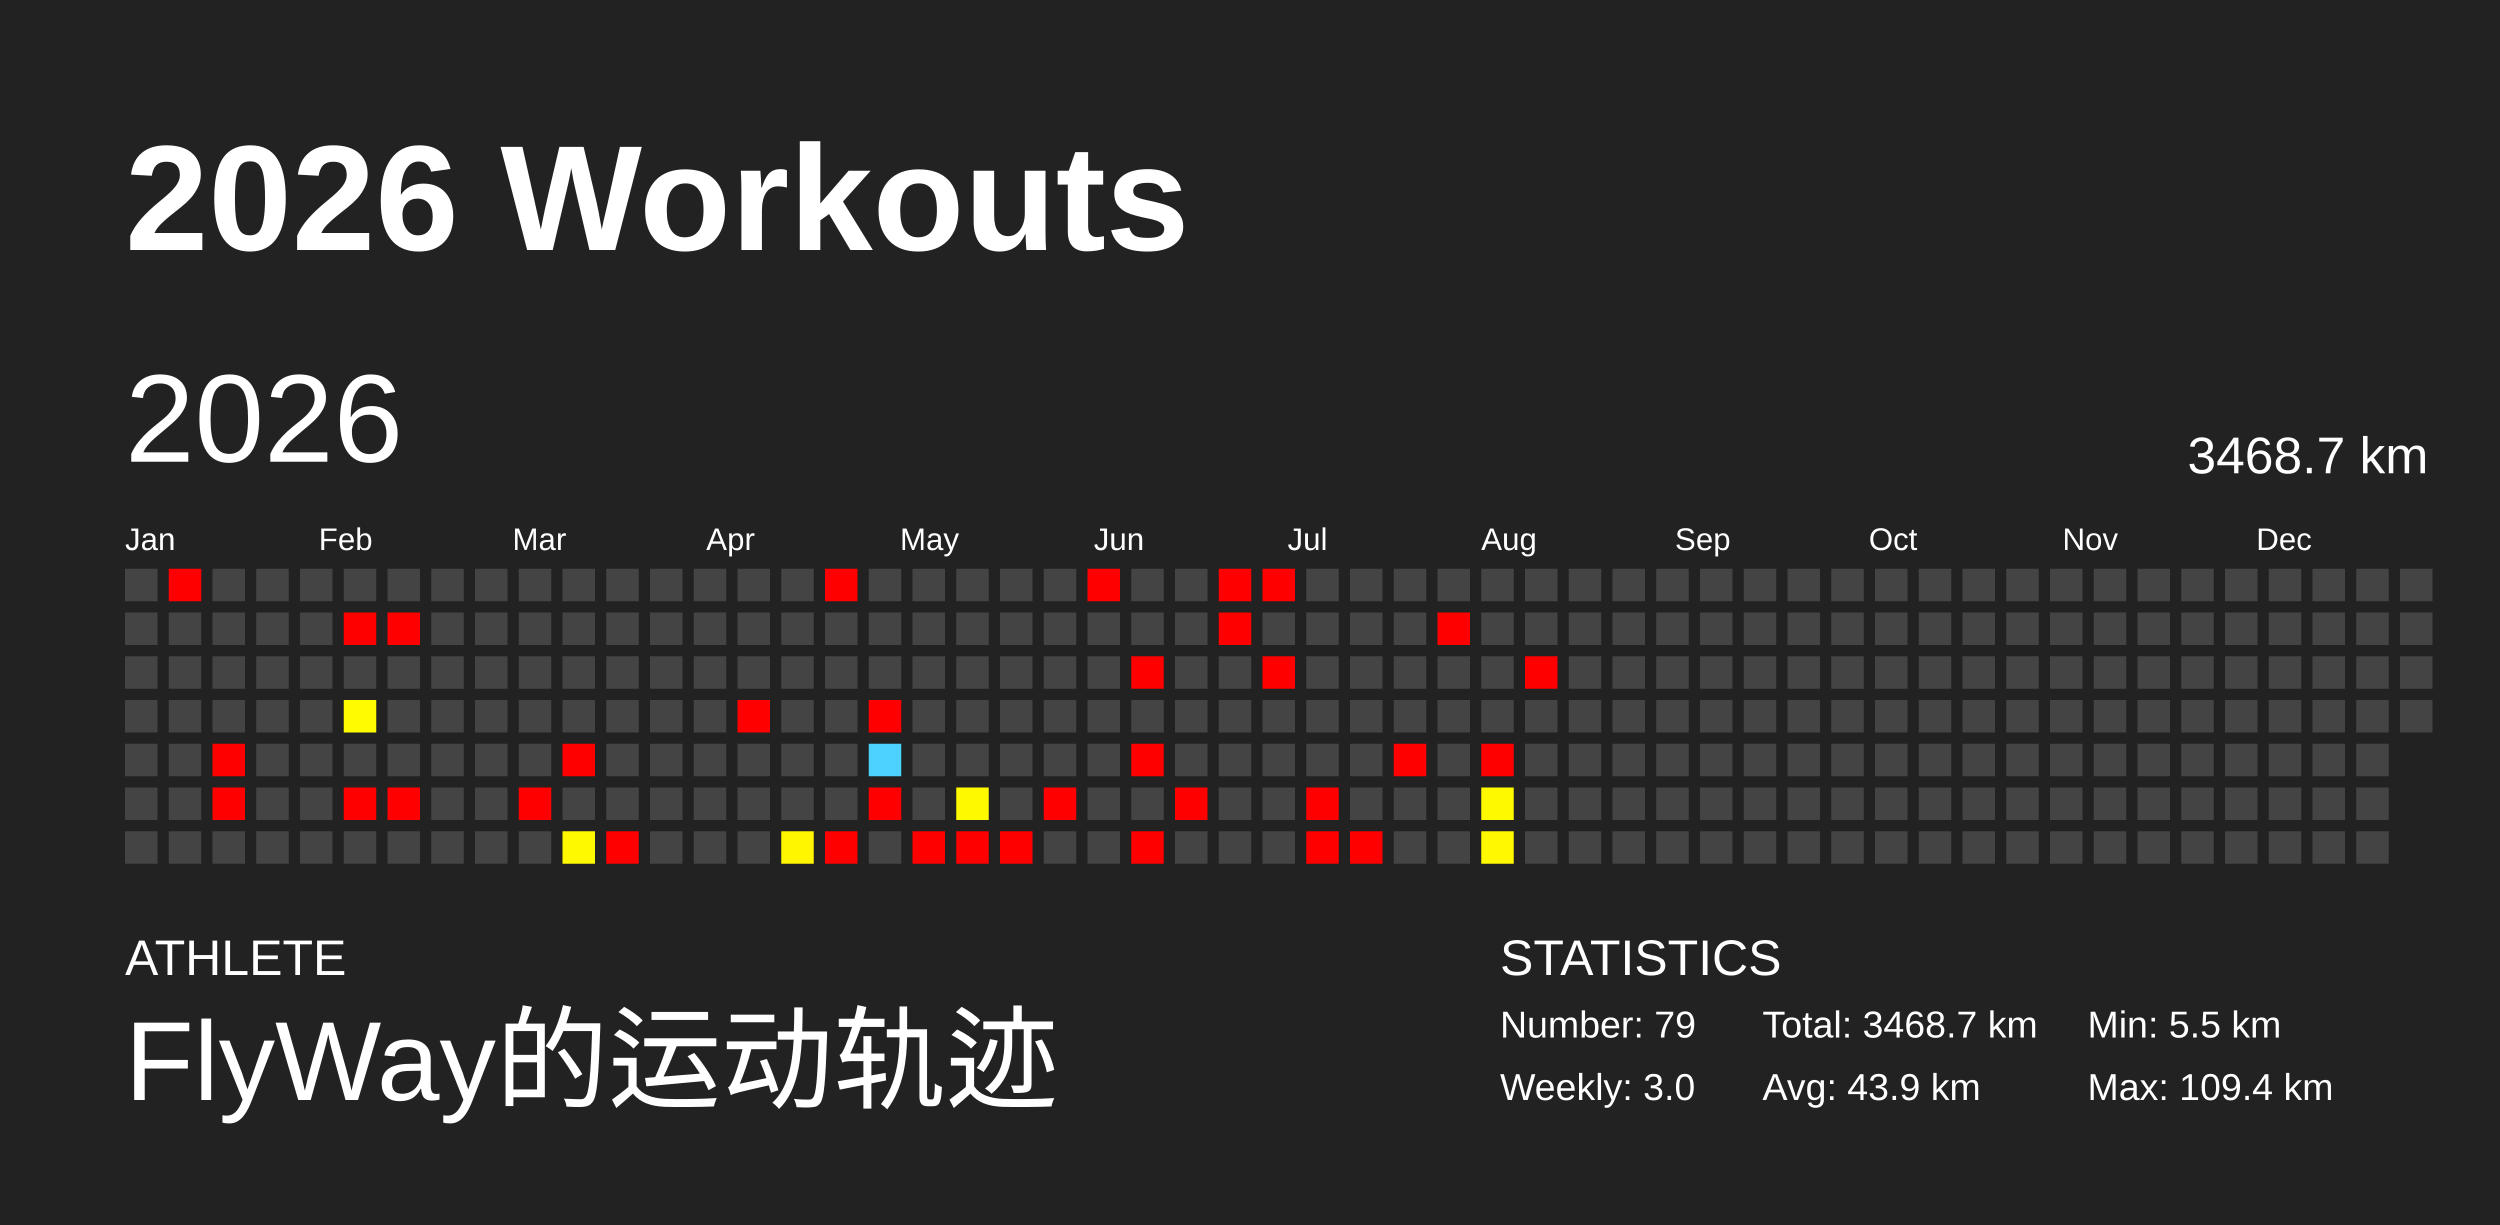
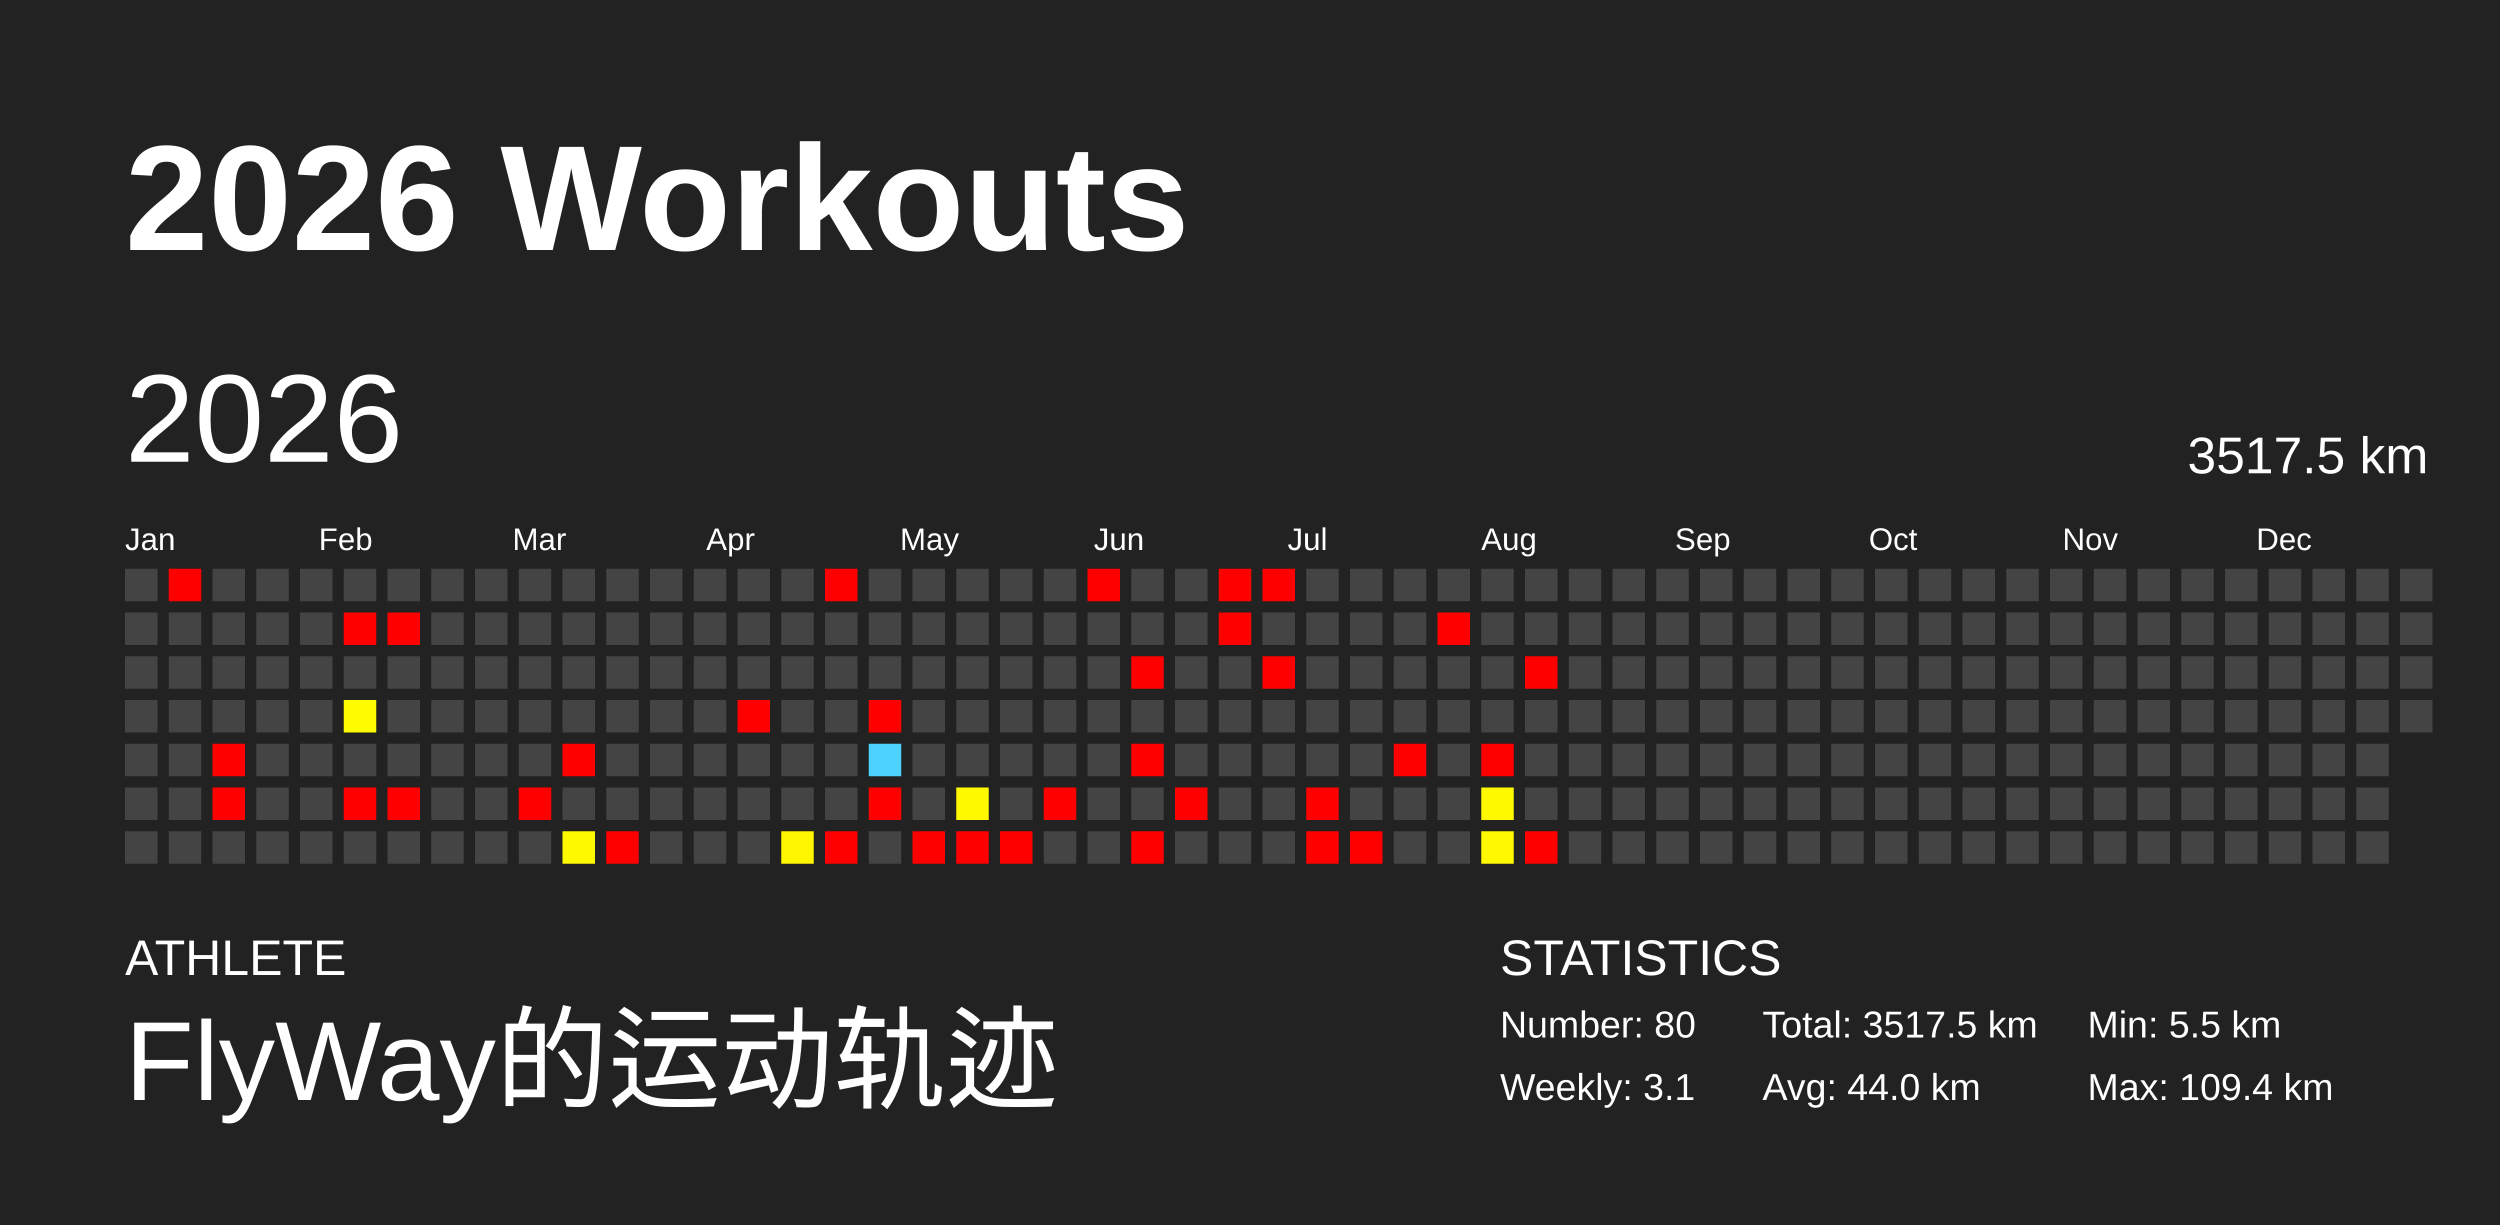
<svg xmlns="http://www.w3.org/2000/svg" baseProfile="full" height="98mm" version="1.1" viewBox="0,0,200,98" width="200mm">
  <defs />
  <rect fill="#222222" height="98" width="200" x="0" y="0" />
  <text fill="#FFFFFF" style="font-size:12px; font-family:Arial; font-weight:bold;" x="10" y="20">2026 Workouts</text>
  <text fill="#FFFFFF" style="font-size:4px; font-family:Arial" x="10" y="78">ATHLETE</text>
  <text fill="#FFFFFF" style="font-size:9px; font-family:Arial" x="10" y="88">FlyWay的运动轨迹</text>
  <text fill="#FFFFFF" style="font-size:4px; font-family:Arial" x="120" y="78">STATISTICS</text>
-   <text fill="#FFFFFF" style="font-size:3px; font-family:Arial" x="120" y="83">Number: 79</text>
-   <text fill="#FFFFFF" style="font-size:3px; font-family:Arial" x="120" y="88">Weekly: 3.0</text>
-   <text fill="#FFFFFF" style="font-size:3px; font-family:Arial" x="141" y="83">Total: 3468.7 km</text>
-   <text fill="#FFFFFF" style="font-size:3px; font-family:Arial" x="141" y="88">Avg: 43.9 km</text>
+   <text fill="#FFFFFF" style="font-size:3px; font-family:Arial" x="120" y="83">Number: 80</text>
+   <text fill="#FFFFFF" style="font-size:3px; font-family:Arial" x="120" y="88">Weekly: 3.1</text>
+   <text fill="#FFFFFF" style="font-size:3px; font-family:Arial" x="141" y="83">Total: 3517.5 km</text>
+   <text fill="#FFFFFF" style="font-size:3px; font-family:Arial" x="141" y="88">Avg: 44.0 km</text>
  <text fill="#FFFFFF" style="font-size:3px; font-family:Arial" x="167" y="83">Min: 5.5 km</text>
  <text fill="#FFFFFF" style="font-size:3px; font-family:Arial" x="167" y="88">Max: 109.4 km</text>
  <text dominant-baseline="hanging" fill="#FFFFFF" style="font-size:10.0px; font-family:Arial;" x="10" y="30">2026</text>
-   <text dominant-baseline="hanging" fill="#FFFFFF" style="font-size:4.125px; font-family:Arial;" x="175" y="35">3468.7 km</text>
+   <text dominant-baseline="hanging" fill="#FFFFFF" style="font-size:4.125px; font-family:Arial;" x="175" y="35">3517.5 km</text>
  <text fill="#FFFFFF" style="font-size:2.5px; font-family:Arial" x="10.0" y="44">Jan</text>
  <text fill="#FFFFFF" style="font-size:2.5px; font-family:Arial" x="25.5" y="44">Feb</text>
  <text fill="#FFFFFF" style="font-size:2.5px; font-family:Arial" x="41.0" y="44">Mar</text>
  <text fill="#FFFFFF" style="font-size:2.5px; font-family:Arial" x="56.5" y="44">Apr</text>
  <text fill="#FFFFFF" style="font-size:2.5px; font-family:Arial" x="72.0" y="44">May</text>
  <text fill="#FFFFFF" style="font-size:2.5px; font-family:Arial" x="87.5" y="44">Jun</text>
  <text fill="#FFFFFF" style="font-size:2.5px; font-family:Arial" x="103.0" y="44">Jul</text>
  <text fill="#FFFFFF" style="font-size:2.5px; font-family:Arial" x="118.5" y="44">Aug</text>
  <text fill="#FFFFFF" style="font-size:2.5px; font-family:Arial" x="134.0" y="44">Sep</text>
  <text fill="#FFFFFF" style="font-size:2.5px; font-family:Arial" x="149.5" y="44">Oct</text>
  <text fill="#FFFFFF" style="font-size:2.5px; font-family:Arial" x="165.0" y="44">Nov</text>
  <text fill="#FFFFFF" style="font-size:2.5px; font-family:Arial" x="180.5" y="44">Dec</text>
  <rect fill="#444444" height="2.6" width="2.6" x="10.0" y="45.5" />
  <rect fill="#444444" height="2.6" width="2.6" x="10.0" y="49.0" />
  <rect fill="#444444" height="2.6" width="2.6" x="10.0" y="52.5" />
  <rect fill="#444444" height="2.6" width="2.6" x="10.0" y="56.0" />
  <rect fill="#444444" height="2.6" width="2.6" x="10.0" y="59.5" />
  <rect fill="#444444" height="2.6" width="2.6" x="10.0" y="63.0" />
  <rect fill="#444444" height="2.6" width="2.6" x="10.0" y="66.5" />
  <rect fill="red" height="2.6" width="2.6" x="13.5" y="45.5" />
  <rect fill="#444444" height="2.6" width="2.6" x="13.5" y="49.0" />
  <rect fill="#444444" height="2.6" width="2.6" x="13.5" y="52.5" />
  <rect fill="#444444" height="2.6" width="2.6" x="13.5" y="56.0" />
  <rect fill="#444444" height="2.6" width="2.6" x="13.5" y="59.5" />
  <rect fill="#444444" height="2.6" width="2.6" x="13.5" y="63.0" />
  <rect fill="#444444" height="2.6" width="2.6" x="13.5" y="66.5" />
  <rect fill="#444444" height="2.6" width="2.6" x="17.0" y="45.5" />
  <rect fill="#444444" height="2.6" width="2.6" x="17.0" y="49.0" />
  <rect fill="#444444" height="2.6" width="2.6" x="17.0" y="52.5" />
  <rect fill="#444444" height="2.6" width="2.6" x="17.0" y="56.0" />
  <rect fill="red" height="2.6" width="2.6" x="17.0" y="59.5" />
  <rect fill="red" height="2.6" width="2.6" x="17.0" y="63.0" />
  <rect fill="#444444" height="2.6" width="2.6" x="17.0" y="66.5" />
  <rect fill="#444444" height="2.6" width="2.6" x="20.5" y="45.5" />
  <rect fill="#444444" height="2.6" width="2.6" x="20.5" y="49.0" />
  <rect fill="#444444" height="2.6" width="2.6" x="20.5" y="52.5" />
  <rect fill="#444444" height="2.6" width="2.6" x="20.5" y="56.0" />
  <rect fill="#444444" height="2.6" width="2.6" x="20.5" y="59.5" />
  <rect fill="#444444" height="2.6" width="2.6" x="20.5" y="63.0" />
  <rect fill="#444444" height="2.6" width="2.6" x="20.5" y="66.5" />
  <rect fill="#444444" height="2.6" width="2.6" x="24.0" y="45.5" />
  <rect fill="#444444" height="2.6" width="2.6" x="24.0" y="49.0" />
  <rect fill="#444444" height="2.6" width="2.6" x="24.0" y="52.5" />
  <rect fill="#444444" height="2.6" width="2.6" x="24.0" y="56.0" />
  <rect fill="#444444" height="2.6" width="2.6" x="24.0" y="59.5" />
  <rect fill="#444444" height="2.6" width="2.6" x="24.0" y="63.0" />
  <rect fill="#444444" height="2.6" width="2.6" x="24.0" y="66.5" />
  <rect fill="#444444" height="2.6" width="2.6" x="27.5" y="45.5" />
  <rect fill="red" height="2.6" width="2.6" x="27.5" y="49.0" />
  <rect fill="#444444" height="2.6" width="2.6" x="27.5" y="52.5" />
  <rect fill="#fffb00" height="2.6" width="2.6" x="27.5" y="56.0" />
  <rect fill="#444444" height="2.6" width="2.6" x="27.5" y="59.5" />
  <rect fill="red" height="2.6" width="2.6" x="27.5" y="63.0" />
  <rect fill="#444444" height="2.6" width="2.6" x="27.5" y="66.5" />
  <rect fill="#444444" height="2.6" width="2.6" x="31.0" y="45.5" />
  <rect fill="red" height="2.6" width="2.6" x="31.0" y="49.0" />
  <rect fill="#444444" height="2.6" width="2.6" x="31.0" y="52.5" />
  <rect fill="#444444" height="2.6" width="2.6" x="31.0" y="56.0" />
  <rect fill="#444444" height="2.6" width="2.6" x="31.0" y="59.5" />
  <rect fill="red" height="2.6" width="2.6" x="31.0" y="63.0" />
  <rect fill="#444444" height="2.6" width="2.6" x="31.0" y="66.5" />
  <rect fill="#444444" height="2.6" width="2.6" x="34.5" y="45.5" />
  <rect fill="#444444" height="2.6" width="2.6" x="34.5" y="49.0" />
  <rect fill="#444444" height="2.6" width="2.6" x="34.5" y="52.5" />
  <rect fill="#444444" height="2.6" width="2.6" x="34.5" y="56.0" />
  <rect fill="#444444" height="2.6" width="2.6" x="34.5" y="59.5" />
  <rect fill="#444444" height="2.6" width="2.6" x="34.5" y="63.0" />
  <rect fill="#444444" height="2.6" width="2.6" x="34.5" y="66.5" />
  <rect fill="#444444" height="2.6" width="2.6" x="38.0" y="45.5" />
  <rect fill="#444444" height="2.6" width="2.6" x="38.0" y="49.0" />
  <rect fill="#444444" height="2.6" width="2.6" x="38.0" y="52.5" />
  <rect fill="#444444" height="2.6" width="2.6" x="38.0" y="56.0" />
  <rect fill="#444444" height="2.6" width="2.6" x="38.0" y="59.5" />
  <rect fill="#444444" height="2.6" width="2.6" x="38.0" y="63.0" />
  <rect fill="#444444" height="2.6" width="2.6" x="38.0" y="66.5" />
  <rect fill="#444444" height="2.6" width="2.6" x="41.5" y="45.5" />
  <rect fill="#444444" height="2.6" width="2.6" x="41.5" y="49.0" />
  <rect fill="#444444" height="2.6" width="2.6" x="41.5" y="52.5" />
  <rect fill="#444444" height="2.6" width="2.6" x="41.5" y="56.0" />
  <rect fill="#444444" height="2.6" width="2.6" x="41.5" y="59.5" />
  <rect fill="red" height="2.6" width="2.6" x="41.5" y="63.0" />
  <rect fill="#444444" height="2.6" width="2.6" x="41.5" y="66.5" />
  <rect fill="#444444" height="2.6" width="2.6" x="45.0" y="45.5" />
  <rect fill="#444444" height="2.6" width="2.6" x="45.0" y="49.0" />
  <rect fill="#444444" height="2.6" width="2.6" x="45.0" y="52.5" />
  <rect fill="#444444" height="2.6" width="2.6" x="45.0" y="56.0" />
  <rect fill="red" height="2.6" width="2.6" x="45.0" y="59.5" />
  <rect fill="#444444" height="2.6" width="2.6" x="45.0" y="63.0" />
  <rect fill="#fff900" height="2.6" width="2.6" x="45.0" y="66.5" />
  <rect fill="#444444" height="2.6" width="2.6" x="48.5" y="45.5" />
  <rect fill="#444444" height="2.6" width="2.6" x="48.5" y="49.0" />
  <rect fill="#444444" height="2.6" width="2.6" x="48.5" y="52.5" />
  <rect fill="#444444" height="2.6" width="2.6" x="48.5" y="56.0" />
  <rect fill="#444444" height="2.6" width="2.6" x="48.5" y="59.5" />
  <rect fill="#444444" height="2.6" width="2.6" x="48.5" y="63.0" />
  <rect fill="red" height="2.6" width="2.6" x="48.5" y="66.5" />
  <rect fill="#444444" height="2.6" width="2.6" x="52.0" y="45.5" />
  <rect fill="#444444" height="2.6" width="2.6" x="52.0" y="49.0" />
  <rect fill="#444444" height="2.6" width="2.6" x="52.0" y="52.5" />
  <rect fill="#444444" height="2.6" width="2.6" x="52.0" y="56.0" />
  <rect fill="#444444" height="2.6" width="2.6" x="52.0" y="59.5" />
  <rect fill="#444444" height="2.6" width="2.6" x="52.0" y="63.0" />
  <rect fill="#444444" height="2.6" width="2.6" x="52.0" y="66.5" />
  <rect fill="#444444" height="2.6" width="2.6" x="55.5" y="45.5" />
  <rect fill="#444444" height="2.6" width="2.6" x="55.5" y="49.0" />
  <rect fill="#444444" height="2.6" width="2.6" x="55.5" y="52.5" />
  <rect fill="#444444" height="2.6" width="2.6" x="55.5" y="56.0" />
  <rect fill="#444444" height="2.6" width="2.6" x="55.5" y="59.5" />
  <rect fill="#444444" height="2.6" width="2.6" x="55.5" y="63.0" />
  <rect fill="#444444" height="2.6" width="2.6" x="55.5" y="66.5" />
  <rect fill="#444444" height="2.6" width="2.6" x="59.0" y="45.5" />
  <rect fill="#444444" height="2.6" width="2.6" x="59.0" y="49.0" />
  <rect fill="#444444" height="2.6" width="2.6" x="59.0" y="52.5" />
  <rect fill="red" height="2.6" width="2.6" x="59.0" y="56.0" />
  <rect fill="#444444" height="2.6" width="2.6" x="59.0" y="59.5" />
  <rect fill="#444444" height="2.6" width="2.6" x="59.0" y="63.0" />
  <rect fill="#444444" height="2.6" width="2.6" x="59.0" y="66.5" />
  <rect fill="#444444" height="2.6" width="2.6" x="62.5" y="45.5" />
  <rect fill="#444444" height="2.6" width="2.6" x="62.5" y="49.0" />
  <rect fill="#444444" height="2.6" width="2.6" x="62.5" y="52.5" />
  <rect fill="#444444" height="2.6" width="2.6" x="62.5" y="56.0" />
  <rect fill="#444444" height="2.6" width="2.6" x="62.5" y="59.5" />
  <rect fill="#444444" height="2.6" width="2.6" x="62.5" y="63.0" />
  <rect fill="#fff600" height="2.6" width="2.6" x="62.5" y="66.5" />
  <rect fill="red" height="2.6" width="2.6" x="66.0" y="45.5" />
  <rect fill="#444444" height="2.6" width="2.6" x="66.0" y="49.0" />
  <rect fill="#444444" height="2.6" width="2.6" x="66.0" y="52.5" />
  <rect fill="#444444" height="2.6" width="2.6" x="66.0" y="56.0" />
  <rect fill="#444444" height="2.6" width="2.6" x="66.0" y="59.5" />
  <rect fill="#444444" height="2.6" width="2.6" x="66.0" y="63.0" />
  <rect fill="red" height="2.6" width="2.6" x="66.0" y="66.5" />
  <rect fill="#444444" height="2.6" width="2.6" x="69.5" y="45.5" />
  <rect fill="#444444" height="2.6" width="2.6" x="69.5" y="49.0" />
  <rect fill="#444444" height="2.6" width="2.6" x="69.5" y="52.5" />
  <rect fill="red" height="2.6" width="2.6" x="69.5" y="56.0" />
  <rect fill="#4dd2ff" height="2.6" width="2.6" x="69.5" y="59.5" />
  <rect fill="red" height="2.6" width="2.6" x="69.5" y="63.0" />
  <rect fill="#444444" height="2.6" width="2.6" x="69.5" y="66.5" />
  <rect fill="#444444" height="2.6" width="2.6" x="73.0" y="45.5" />
  <rect fill="#444444" height="2.6" width="2.6" x="73.0" y="49.0" />
  <rect fill="#444444" height="2.6" width="2.6" x="73.0" y="52.5" />
  <rect fill="#444444" height="2.6" width="2.6" x="73.0" y="56.0" />
  <rect fill="#444444" height="2.6" width="2.6" x="73.0" y="59.5" />
  <rect fill="#444444" height="2.6" width="2.6" x="73.0" y="63.0" />
  <rect fill="red" height="2.6" width="2.6" x="73.0" y="66.5" />
  <rect fill="#444444" height="2.6" width="2.6" x="76.5" y="45.5" />
  <rect fill="#444444" height="2.6" width="2.6" x="76.5" y="49.0" />
  <rect fill="#444444" height="2.6" width="2.6" x="76.5" y="52.5" />
  <rect fill="#444444" height="2.6" width="2.6" x="76.5" y="56.0" />
  <rect fill="#444444" height="2.6" width="2.6" x="76.5" y="59.5" />
  <rect fill="#fff900" height="2.6" width="2.6" x="76.5" y="63.0" />
  <rect fill="red" height="2.6" width="2.6" x="76.5" y="66.5" />
  <rect fill="#444444" height="2.6" width="2.6" x="80.0" y="45.5" />
  <rect fill="#444444" height="2.6" width="2.6" x="80.0" y="49.0" />
  <rect fill="#444444" height="2.6" width="2.6" x="80.0" y="52.5" />
  <rect fill="#444444" height="2.6" width="2.6" x="80.0" y="56.0" />
  <rect fill="#444444" height="2.6" width="2.6" x="80.0" y="59.5" />
  <rect fill="#444444" height="2.6" width="2.6" x="80.0" y="63.0" />
  <rect fill="red" height="2.6" width="2.6" x="80.0" y="66.5" />
  <rect fill="#444444" height="2.6" width="2.6" x="83.5" y="45.5" />
  <rect fill="#444444" height="2.6" width="2.6" x="83.5" y="49.0" />
  <rect fill="#444444" height="2.6" width="2.6" x="83.5" y="52.5" />
  <rect fill="#444444" height="2.6" width="2.6" x="83.5" y="56.0" />
  <rect fill="#444444" height="2.6" width="2.6" x="83.5" y="59.5" />
  <rect fill="red" height="2.6" width="2.6" x="83.5" y="63.0" />
  <rect fill="#444444" height="2.6" width="2.6" x="83.5" y="66.5" />
  <rect fill="red" height="2.6" width="2.6" x="87.0" y="45.5" />
  <rect fill="#444444" height="2.6" width="2.6" x="87.0" y="49.0" />
  <rect fill="#444444" height="2.6" width="2.6" x="87.0" y="52.5" />
  <rect fill="#444444" height="2.6" width="2.6" x="87.0" y="56.0" />
  <rect fill="#444444" height="2.6" width="2.6" x="87.0" y="59.5" />
  <rect fill="#444444" height="2.6" width="2.6" x="87.0" y="63.0" />
  <rect fill="#444444" height="2.6" width="2.6" x="87.0" y="66.5" />
  <rect fill="#444444" height="2.6" width="2.6" x="90.5" y="45.5" />
  <rect fill="#444444" height="2.6" width="2.6" x="90.5" y="49.0" />
  <rect fill="red" height="2.6" width="2.6" x="90.5" y="52.5" />
  <rect fill="#444444" height="2.6" width="2.6" x="90.5" y="56.0" />
  <rect fill="red" height="2.6" width="2.6" x="90.5" y="59.5" />
  <rect fill="#444444" height="2.6" width="2.6" x="90.5" y="63.0" />
  <rect fill="red" height="2.6" width="2.6" x="90.5" y="66.5" />
  <rect fill="#444444" height="2.6" width="2.6" x="94.0" y="45.5" />
  <rect fill="#444444" height="2.6" width="2.6" x="94.0" y="49.0" />
  <rect fill="#444444" height="2.6" width="2.6" x="94.0" y="52.5" />
  <rect fill="#444444" height="2.6" width="2.6" x="94.0" y="56.0" />
  <rect fill="#444444" height="2.6" width="2.6" x="94.0" y="59.5" />
  <rect fill="red" height="2.6" width="2.6" x="94.0" y="63.0" />
  <rect fill="#444444" height="2.6" width="2.6" x="94.0" y="66.5" />
  <rect fill="red" height="2.6" width="2.6" x="97.5" y="45.5" />
  <rect fill="red" height="2.6" width="2.6" x="97.5" y="49.0" />
  <rect fill="#444444" height="2.6" width="2.6" x="97.5" y="52.5" />
  <rect fill="#444444" height="2.6" width="2.6" x="97.5" y="56.0" />
  <rect fill="#444444" height="2.6" width="2.6" x="97.5" y="59.5" />
  <rect fill="#444444" height="2.6" width="2.6" x="97.5" y="63.0" />
  <rect fill="#444444" height="2.6" width="2.6" x="97.5" y="66.5" />
  <rect fill="red" height="2.6" width="2.6" x="101.0" y="45.5" />
  <rect fill="#444444" height="2.6" width="2.6" x="101.0" y="49.0" />
  <rect fill="red" height="2.6" width="2.6" x="101.0" y="52.5" />
  <rect fill="#444444" height="2.6" width="2.6" x="101.0" y="56.0" />
  <rect fill="#444444" height="2.6" width="2.6" x="101.0" y="59.5" />
  <rect fill="#444444" height="2.6" width="2.6" x="101.0" y="63.0" />
  <rect fill="#444444" height="2.6" width="2.6" x="101.0" y="66.5" />
  <rect fill="#444444" height="2.6" width="2.6" x="104.5" y="45.5" />
  <rect fill="#444444" height="2.6" width="2.6" x="104.5" y="49.0" />
  <rect fill="#444444" height="2.6" width="2.6" x="104.5" y="52.5" />
  <rect fill="#444444" height="2.6" width="2.6" x="104.5" y="56.0" />
  <rect fill="#444444" height="2.6" width="2.6" x="104.5" y="59.5" />
  <rect fill="red" height="2.6" width="2.6" x="104.5" y="63.0" />
  <rect fill="red" height="2.6" width="2.6" x="104.5" y="66.5" />
  <rect fill="#444444" height="2.6" width="2.6" x="108.0" y="45.5" />
  <rect fill="#444444" height="2.6" width="2.6" x="108.0" y="49.0" />
  <rect fill="#444444" height="2.6" width="2.6" x="108.0" y="52.5" />
  <rect fill="#444444" height="2.6" width="2.6" x="108.0" y="56.0" />
  <rect fill="#444444" height="2.6" width="2.6" x="108.0" y="59.5" />
  <rect fill="#444444" height="2.6" width="2.6" x="108.0" y="63.0" />
  <rect fill="red" height="2.6" width="2.6" x="108.0" y="66.5" />
  <rect fill="#444444" height="2.6" width="2.6" x="111.5" y="45.5" />
  <rect fill="#444444" height="2.6" width="2.6" x="111.5" y="49.0" />
  <rect fill="#444444" height="2.6" width="2.6" x="111.5" y="52.5" />
  <rect fill="#444444" height="2.6" width="2.6" x="111.5" y="56.0" />
  <rect fill="red" height="2.6" width="2.6" x="111.5" y="59.5" />
  <rect fill="#444444" height="2.6" width="2.6" x="111.5" y="63.0" />
  <rect fill="#444444" height="2.6" width="2.6" x="111.5" y="66.5" />
  <rect fill="#444444" height="2.6" width="2.6" x="115.0" y="45.5" />
  <rect fill="red" height="2.6" width="2.6" x="115.0" y="49.0" />
  <rect fill="#444444" height="2.6" width="2.6" x="115.0" y="52.5" />
  <rect fill="#444444" height="2.6" width="2.6" x="115.0" y="56.0" />
  <rect fill="#444444" height="2.6" width="2.6" x="115.0" y="59.5" />
  <rect fill="#444444" height="2.6" width="2.6" x="115.0" y="63.0" />
  <rect fill="#444444" height="2.6" width="2.6" x="115.0" y="66.5" />
  <rect fill="#444444" height="2.6" width="2.6" x="118.5" y="45.5" />
  <rect fill="#444444" height="2.6" width="2.6" x="118.5" y="49.0" />
  <rect fill="#444444" height="2.6" width="2.6" x="118.5" y="52.5" />
  <rect fill="#444444" height="2.6" width="2.6" x="118.5" y="56.0" />
  <rect fill="red" height="2.6" width="2.6" x="118.5" y="59.5" />
  <rect fill="#fff900" height="2.6" width="2.6" x="118.5" y="63.0" />
  <rect fill="#fff800" height="2.6" width="2.6" x="118.5" y="66.5" />
  <rect fill="#444444" height="2.6" width="2.6" x="122.0" y="45.5" />
  <rect fill="#444444" height="2.6" width="2.6" x="122.0" y="49.0" />
  <rect fill="red" height="2.6" width="2.6" x="122.0" y="52.5" />
  <rect fill="#444444" height="2.6" width="2.6" x="122.0" y="56.0" />
  <rect fill="#444444" height="2.6" width="2.6" x="122.0" y="59.5" />
  <rect fill="#444444" height="2.6" width="2.6" x="122.0" y="63.0" />
-   <rect fill="#444444" height="2.6" width="2.6" x="122.0" y="66.5" />
+   <rect fill="red" height="2.6" width="2.6" x="122.0" y="66.5" />
  <rect fill="#444444" height="2.6" width="2.6" x="125.5" y="45.5" />
  <rect fill="#444444" height="2.6" width="2.6" x="125.5" y="49.0" />
  <rect fill="#444444" height="2.6" width="2.6" x="125.5" y="52.5" />
  <rect fill="#444444" height="2.6" width="2.6" x="125.5" y="56.0" />
  <rect fill="#444444" height="2.6" width="2.6" x="125.5" y="59.5" />
  <rect fill="#444444" height="2.6" width="2.6" x="125.5" y="63.0" />
  <rect fill="#444444" height="2.6" width="2.6" x="125.5" y="66.5" />
  <rect fill="#444444" height="2.6" width="2.6" x="129.0" y="45.5" />
  <rect fill="#444444" height="2.6" width="2.6" x="129.0" y="49.0" />
  <rect fill="#444444" height="2.6" width="2.6" x="129.0" y="52.5" />
  <rect fill="#444444" height="2.6" width="2.6" x="129.0" y="56.0" />
  <rect fill="#444444" height="2.6" width="2.6" x="129.0" y="59.5" />
  <rect fill="#444444" height="2.6" width="2.6" x="129.0" y="63.0" />
  <rect fill="#444444" height="2.6" width="2.6" x="129.0" y="66.5" />
  <rect fill="#444444" height="2.6" width="2.6" x="132.5" y="45.5" />
  <rect fill="#444444" height="2.6" width="2.6" x="132.5" y="49.0" />
  <rect fill="#444444" height="2.6" width="2.6" x="132.5" y="52.5" />
  <rect fill="#444444" height="2.6" width="2.6" x="132.5" y="56.0" />
  <rect fill="#444444" height="2.6" width="2.6" x="132.5" y="59.5" />
  <rect fill="#444444" height="2.6" width="2.6" x="132.5" y="63.0" />
  <rect fill="#444444" height="2.6" width="2.6" x="132.5" y="66.5" />
  <rect fill="#444444" height="2.6" width="2.6" x="136.0" y="45.5" />
  <rect fill="#444444" height="2.6" width="2.6" x="136.0" y="49.0" />
  <rect fill="#444444" height="2.6" width="2.6" x="136.0" y="52.5" />
  <rect fill="#444444" height="2.6" width="2.6" x="136.0" y="56.0" />
  <rect fill="#444444" height="2.6" width="2.6" x="136.0" y="59.5" />
  <rect fill="#444444" height="2.6" width="2.6" x="136.0" y="63.0" />
  <rect fill="#444444" height="2.6" width="2.6" x="136.0" y="66.5" />
  <rect fill="#444444" height="2.6" width="2.6" x="139.5" y="45.5" />
  <rect fill="#444444" height="2.6" width="2.6" x="139.5" y="49.0" />
  <rect fill="#444444" height="2.6" width="2.6" x="139.5" y="52.5" />
  <rect fill="#444444" height="2.6" width="2.6" x="139.5" y="56.0" />
  <rect fill="#444444" height="2.6" width="2.6" x="139.5" y="59.5" />
  <rect fill="#444444" height="2.6" width="2.6" x="139.5" y="63.0" />
  <rect fill="#444444" height="2.6" width="2.6" x="139.5" y="66.5" />
  <rect fill="#444444" height="2.6" width="2.6" x="143.0" y="45.5" />
  <rect fill="#444444" height="2.6" width="2.6" x="143.0" y="49.0" />
  <rect fill="#444444" height="2.6" width="2.6" x="143.0" y="52.5" />
  <rect fill="#444444" height="2.6" width="2.6" x="143.0" y="56.0" />
  <rect fill="#444444" height="2.6" width="2.6" x="143.0" y="59.5" />
  <rect fill="#444444" height="2.6" width="2.6" x="143.0" y="63.0" />
  <rect fill="#444444" height="2.6" width="2.6" x="143.0" y="66.5" />
  <rect fill="#444444" height="2.6" width="2.6" x="146.5" y="45.5" />
  <rect fill="#444444" height="2.6" width="2.6" x="146.5" y="49.0" />
  <rect fill="#444444" height="2.6" width="2.6" x="146.5" y="52.5" />
  <rect fill="#444444" height="2.6" width="2.6" x="146.5" y="56.0" />
  <rect fill="#444444" height="2.6" width="2.6" x="146.5" y="59.5" />
  <rect fill="#444444" height="2.6" width="2.6" x="146.5" y="63.0" />
  <rect fill="#444444" height="2.6" width="2.6" x="146.5" y="66.5" />
  <rect fill="#444444" height="2.6" width="2.6" x="150.0" y="45.5" />
  <rect fill="#444444" height="2.6" width="2.6" x="150.0" y="49.0" />
  <rect fill="#444444" height="2.6" width="2.6" x="150.0" y="52.5" />
  <rect fill="#444444" height="2.6" width="2.6" x="150.0" y="56.0" />
  <rect fill="#444444" height="2.6" width="2.6" x="150.0" y="59.5" />
  <rect fill="#444444" height="2.6" width="2.6" x="150.0" y="63.0" />
  <rect fill="#444444" height="2.6" width="2.6" x="150.0" y="66.5" />
  <rect fill="#444444" height="2.6" width="2.6" x="153.5" y="45.5" />
  <rect fill="#444444" height="2.6" width="2.6" x="153.5" y="49.0" />
  <rect fill="#444444" height="2.6" width="2.6" x="153.5" y="52.5" />
  <rect fill="#444444" height="2.6" width="2.6" x="153.5" y="56.0" />
  <rect fill="#444444" height="2.6" width="2.6" x="153.5" y="59.5" />
  <rect fill="#444444" height="2.6" width="2.6" x="153.5" y="63.0" />
  <rect fill="#444444" height="2.6" width="2.6" x="153.5" y="66.5" />
  <rect fill="#444444" height="2.6" width="2.6" x="157.0" y="45.5" />
  <rect fill="#444444" height="2.6" width="2.6" x="157.0" y="49.0" />
  <rect fill="#444444" height="2.6" width="2.6" x="157.0" y="52.5" />
  <rect fill="#444444" height="2.6" width="2.6" x="157.0" y="56.0" />
  <rect fill="#444444" height="2.6" width="2.6" x="157.0" y="59.5" />
  <rect fill="#444444" height="2.6" width="2.6" x="157.0" y="63.0" />
  <rect fill="#444444" height="2.6" width="2.6" x="157.0" y="66.5" />
  <rect fill="#444444" height="2.6" width="2.6" x="160.5" y="45.5" />
  <rect fill="#444444" height="2.6" width="2.6" x="160.5" y="49.0" />
  <rect fill="#444444" height="2.6" width="2.6" x="160.5" y="52.5" />
  <rect fill="#444444" height="2.6" width="2.6" x="160.5" y="56.0" />
  <rect fill="#444444" height="2.6" width="2.6" x="160.5" y="59.5" />
  <rect fill="#444444" height="2.6" width="2.6" x="160.5" y="63.0" />
  <rect fill="#444444" height="2.6" width="2.6" x="160.5" y="66.5" />
  <rect fill="#444444" height="2.6" width="2.6" x="164.0" y="45.5" />
  <rect fill="#444444" height="2.6" width="2.6" x="164.0" y="49.0" />
  <rect fill="#444444" height="2.6" width="2.6" x="164.0" y="52.5" />
  <rect fill="#444444" height="2.6" width="2.6" x="164.0" y="56.0" />
  <rect fill="#444444" height="2.6" width="2.6" x="164.0" y="59.5" />
  <rect fill="#444444" height="2.6" width="2.6" x="164.0" y="63.0" />
  <rect fill="#444444" height="2.6" width="2.6" x="164.0" y="66.5" />
  <rect fill="#444444" height="2.6" width="2.6" x="167.5" y="45.5" />
  <rect fill="#444444" height="2.6" width="2.6" x="167.5" y="49.0" />
  <rect fill="#444444" height="2.6" width="2.6" x="167.5" y="52.5" />
  <rect fill="#444444" height="2.6" width="2.6" x="167.5" y="56.0" />
  <rect fill="#444444" height="2.6" width="2.6" x="167.5" y="59.5" />
  <rect fill="#444444" height="2.6" width="2.6" x="167.5" y="63.0" />
  <rect fill="#444444" height="2.6" width="2.6" x="167.5" y="66.5" />
  <rect fill="#444444" height="2.6" width="2.6" x="171.0" y="45.5" />
  <rect fill="#444444" height="2.6" width="2.6" x="171.0" y="49.0" />
  <rect fill="#444444" height="2.6" width="2.6" x="171.0" y="52.5" />
  <rect fill="#444444" height="2.6" width="2.6" x="171.0" y="56.0" />
  <rect fill="#444444" height="2.6" width="2.6" x="171.0" y="59.5" />
  <rect fill="#444444" height="2.6" width="2.6" x="171.0" y="63.0" />
  <rect fill="#444444" height="2.6" width="2.6" x="171.0" y="66.5" />
  <rect fill="#444444" height="2.6" width="2.6" x="174.5" y="45.5" />
  <rect fill="#444444" height="2.6" width="2.6" x="174.5" y="49.0" />
  <rect fill="#444444" height="2.6" width="2.6" x="174.5" y="52.5" />
  <rect fill="#444444" height="2.6" width="2.6" x="174.5" y="56.0" />
  <rect fill="#444444" height="2.6" width="2.6" x="174.5" y="59.5" />
  <rect fill="#444444" height="2.6" width="2.6" x="174.5" y="63.0" />
  <rect fill="#444444" height="2.6" width="2.6" x="174.5" y="66.5" />
  <rect fill="#444444" height="2.6" width="2.6" x="178.0" y="45.5" />
  <rect fill="#444444" height="2.6" width="2.6" x="178.0" y="49.0" />
  <rect fill="#444444" height="2.6" width="2.6" x="178.0" y="52.5" />
  <rect fill="#444444" height="2.6" width="2.6" x="178.0" y="56.0" />
  <rect fill="#444444" height="2.6" width="2.6" x="178.0" y="59.5" />
  <rect fill="#444444" height="2.6" width="2.6" x="178.0" y="63.0" />
  <rect fill="#444444" height="2.6" width="2.6" x="178.0" y="66.5" />
  <rect fill="#444444" height="2.6" width="2.6" x="181.5" y="45.5" />
  <rect fill="#444444" height="2.6" width="2.6" x="181.5" y="49.0" />
  <rect fill="#444444" height="2.6" width="2.6" x="181.5" y="52.5" />
  <rect fill="#444444" height="2.6" width="2.6" x="181.5" y="56.0" />
  <rect fill="#444444" height="2.6" width="2.6" x="181.5" y="59.5" />
  <rect fill="#444444" height="2.6" width="2.6" x="181.5" y="63.0" />
  <rect fill="#444444" height="2.6" width="2.6" x="181.5" y="66.5" />
  <rect fill="#444444" height="2.6" width="2.6" x="185.0" y="45.5" />
  <rect fill="#444444" height="2.6" width="2.6" x="185.0" y="49.0" />
  <rect fill="#444444" height="2.6" width="2.6" x="185.0" y="52.5" />
  <rect fill="#444444" height="2.6" width="2.6" x="185.0" y="56.0" />
  <rect fill="#444444" height="2.6" width="2.6" x="185.0" y="59.5" />
  <rect fill="#444444" height="2.6" width="2.6" x="185.0" y="63.0" />
  <rect fill="#444444" height="2.6" width="2.6" x="185.0" y="66.5" />
  <rect fill="#444444" height="2.6" width="2.6" x="188.5" y="45.5" />
  <rect fill="#444444" height="2.6" width="2.6" x="188.5" y="49.0" />
  <rect fill="#444444" height="2.6" width="2.6" x="188.5" y="52.5" />
  <rect fill="#444444" height="2.6" width="2.6" x="188.5" y="56.0" />
  <rect fill="#444444" height="2.6" width="2.6" x="188.5" y="59.5" />
  <rect fill="#444444" height="2.6" width="2.6" x="188.5" y="63.0" />
  <rect fill="#444444" height="2.6" width="2.6" x="188.5" y="66.5" />
  <rect fill="#444444" height="2.6" width="2.6" x="192.0" y="45.5" />
  <rect fill="#444444" height="2.6" width="2.6" x="192.0" y="49.0" />
  <rect fill="#444444" height="2.6" width="2.6" x="192.0" y="52.5" />
  <rect fill="#444444" height="2.6" width="2.6" x="192.0" y="56.0" />
</svg>
